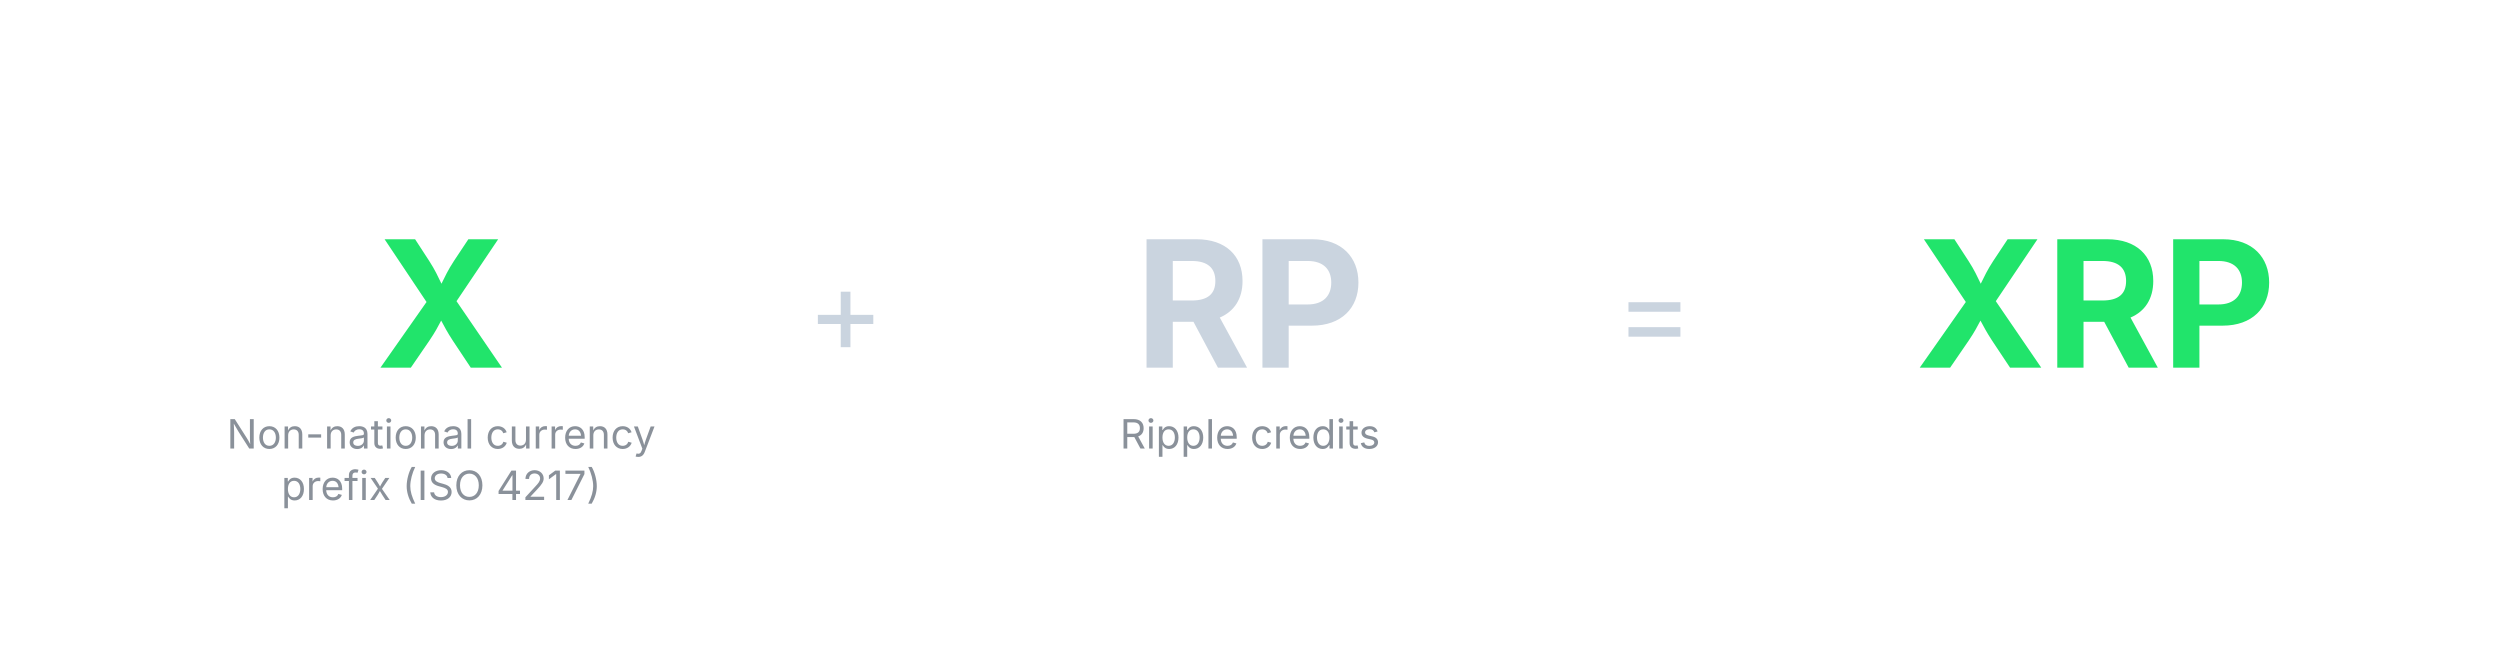
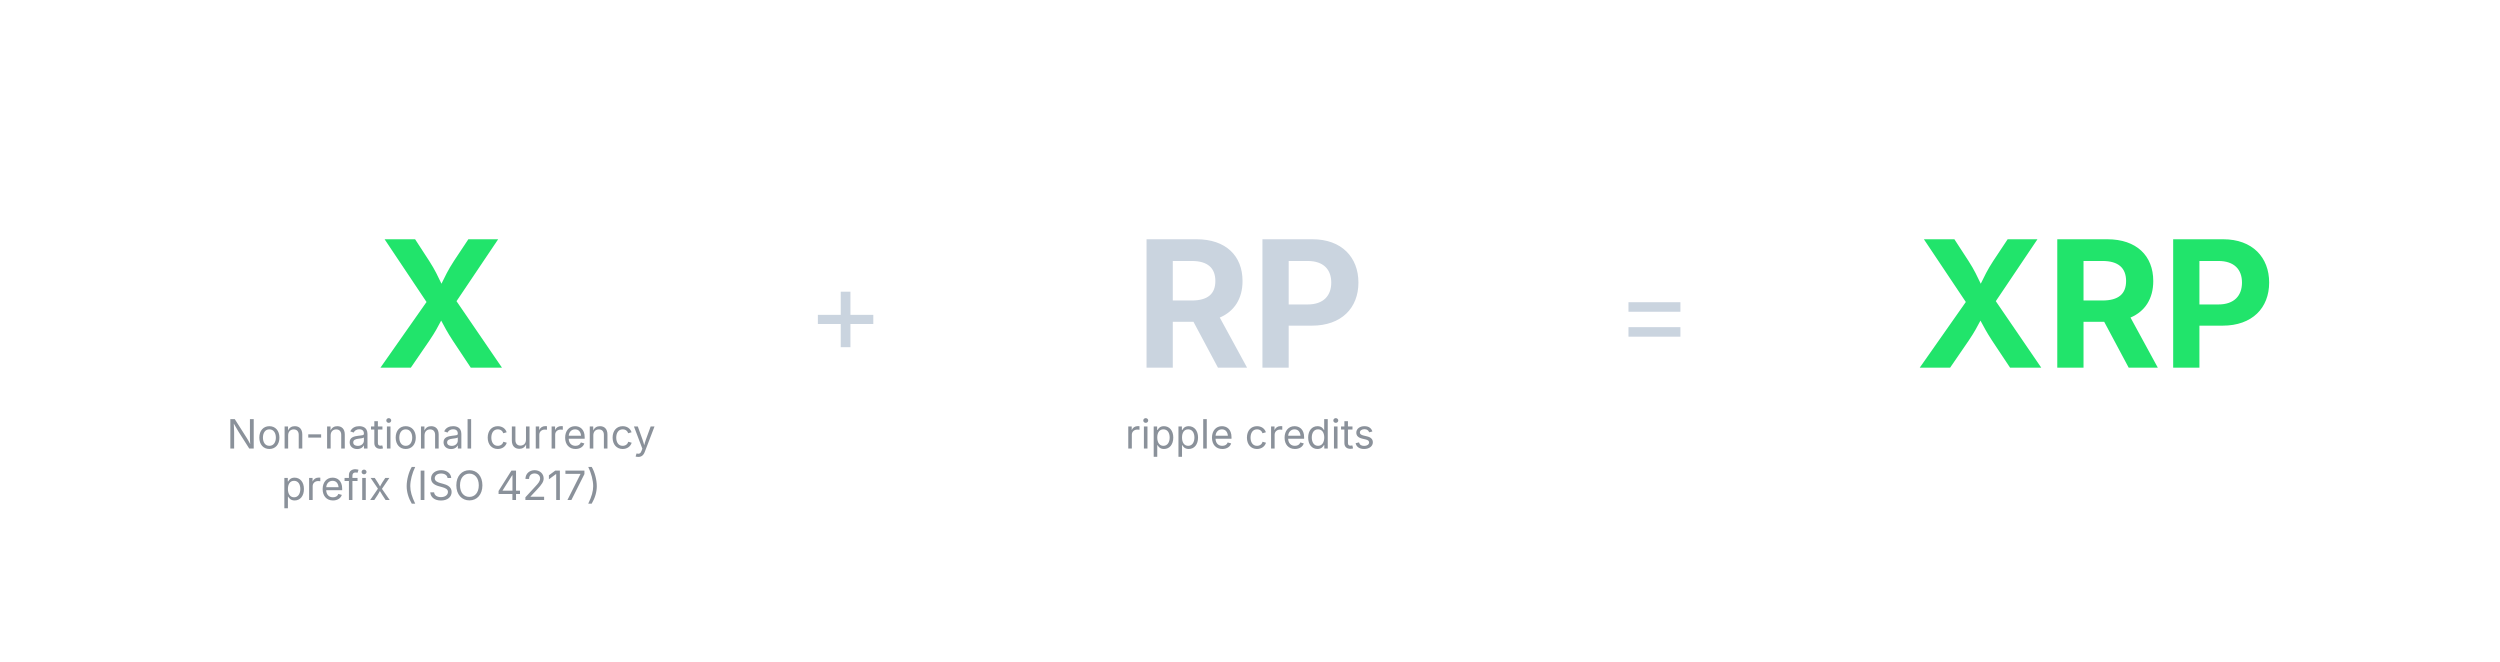
- <svg xmlns="http://www.w3.org/2000/svg" width="100%" viewBox="0 0 680 180" role="img">
+ <svg xmlns="http://www.w3.org/2000/svg" width="100%" viewBox="0 0 680 180" role="img" class="themed-figure">
  <text x="120" y="100" text-anchor="middle" fill="#21E46B" font-family="Inter, 'Helvetica Neue', sans-serif" font-size="48" font-weight="700">X</text>
  <text x="120" y="122" text-anchor="middle" fill="#8A919A" font-family="Inter, 'Helvetica Neue', sans-serif" font-size="11">Non-national currency</text>
  <text x="120" y="136" text-anchor="middle" fill="#8A919A" font-family="Inter, 'Helvetica Neue', sans-serif" font-size="11">prefix (ISO 4217)</text>
  <text x="230" y="96" text-anchor="middle" fill="#CAD4DF" font-family="Inter, 'Helvetica Neue', sans-serif" font-size="32">+</text>
  <text x="340" y="100" text-anchor="middle" fill="#CAD4DF" font-family="Inter, 'Helvetica Neue', sans-serif" font-size="48" font-weight="700">RP</text>
-   <text x="340" y="122" text-anchor="middle" fill="#8A919A" font-family="Inter, 'Helvetica Neue', sans-serif" font-size="11">Ripple credits</text>
+   <text x="340" y="122" text-anchor="middle" fill="#8A919A" font-family="Inter, 'Helvetica Neue', sans-serif" font-size="11">ripple credits</text>
  <text x="450" y="96" text-anchor="middle" fill="#CAD4DF" font-family="Inter, 'Helvetica Neue', sans-serif" font-size="32">=</text>
  <text x="570" y="100" text-anchor="middle" fill="#21E46B" font-family="Inter, 'Helvetica Neue', sans-serif" font-size="48" font-weight="700">XRP</text>
</svg>
